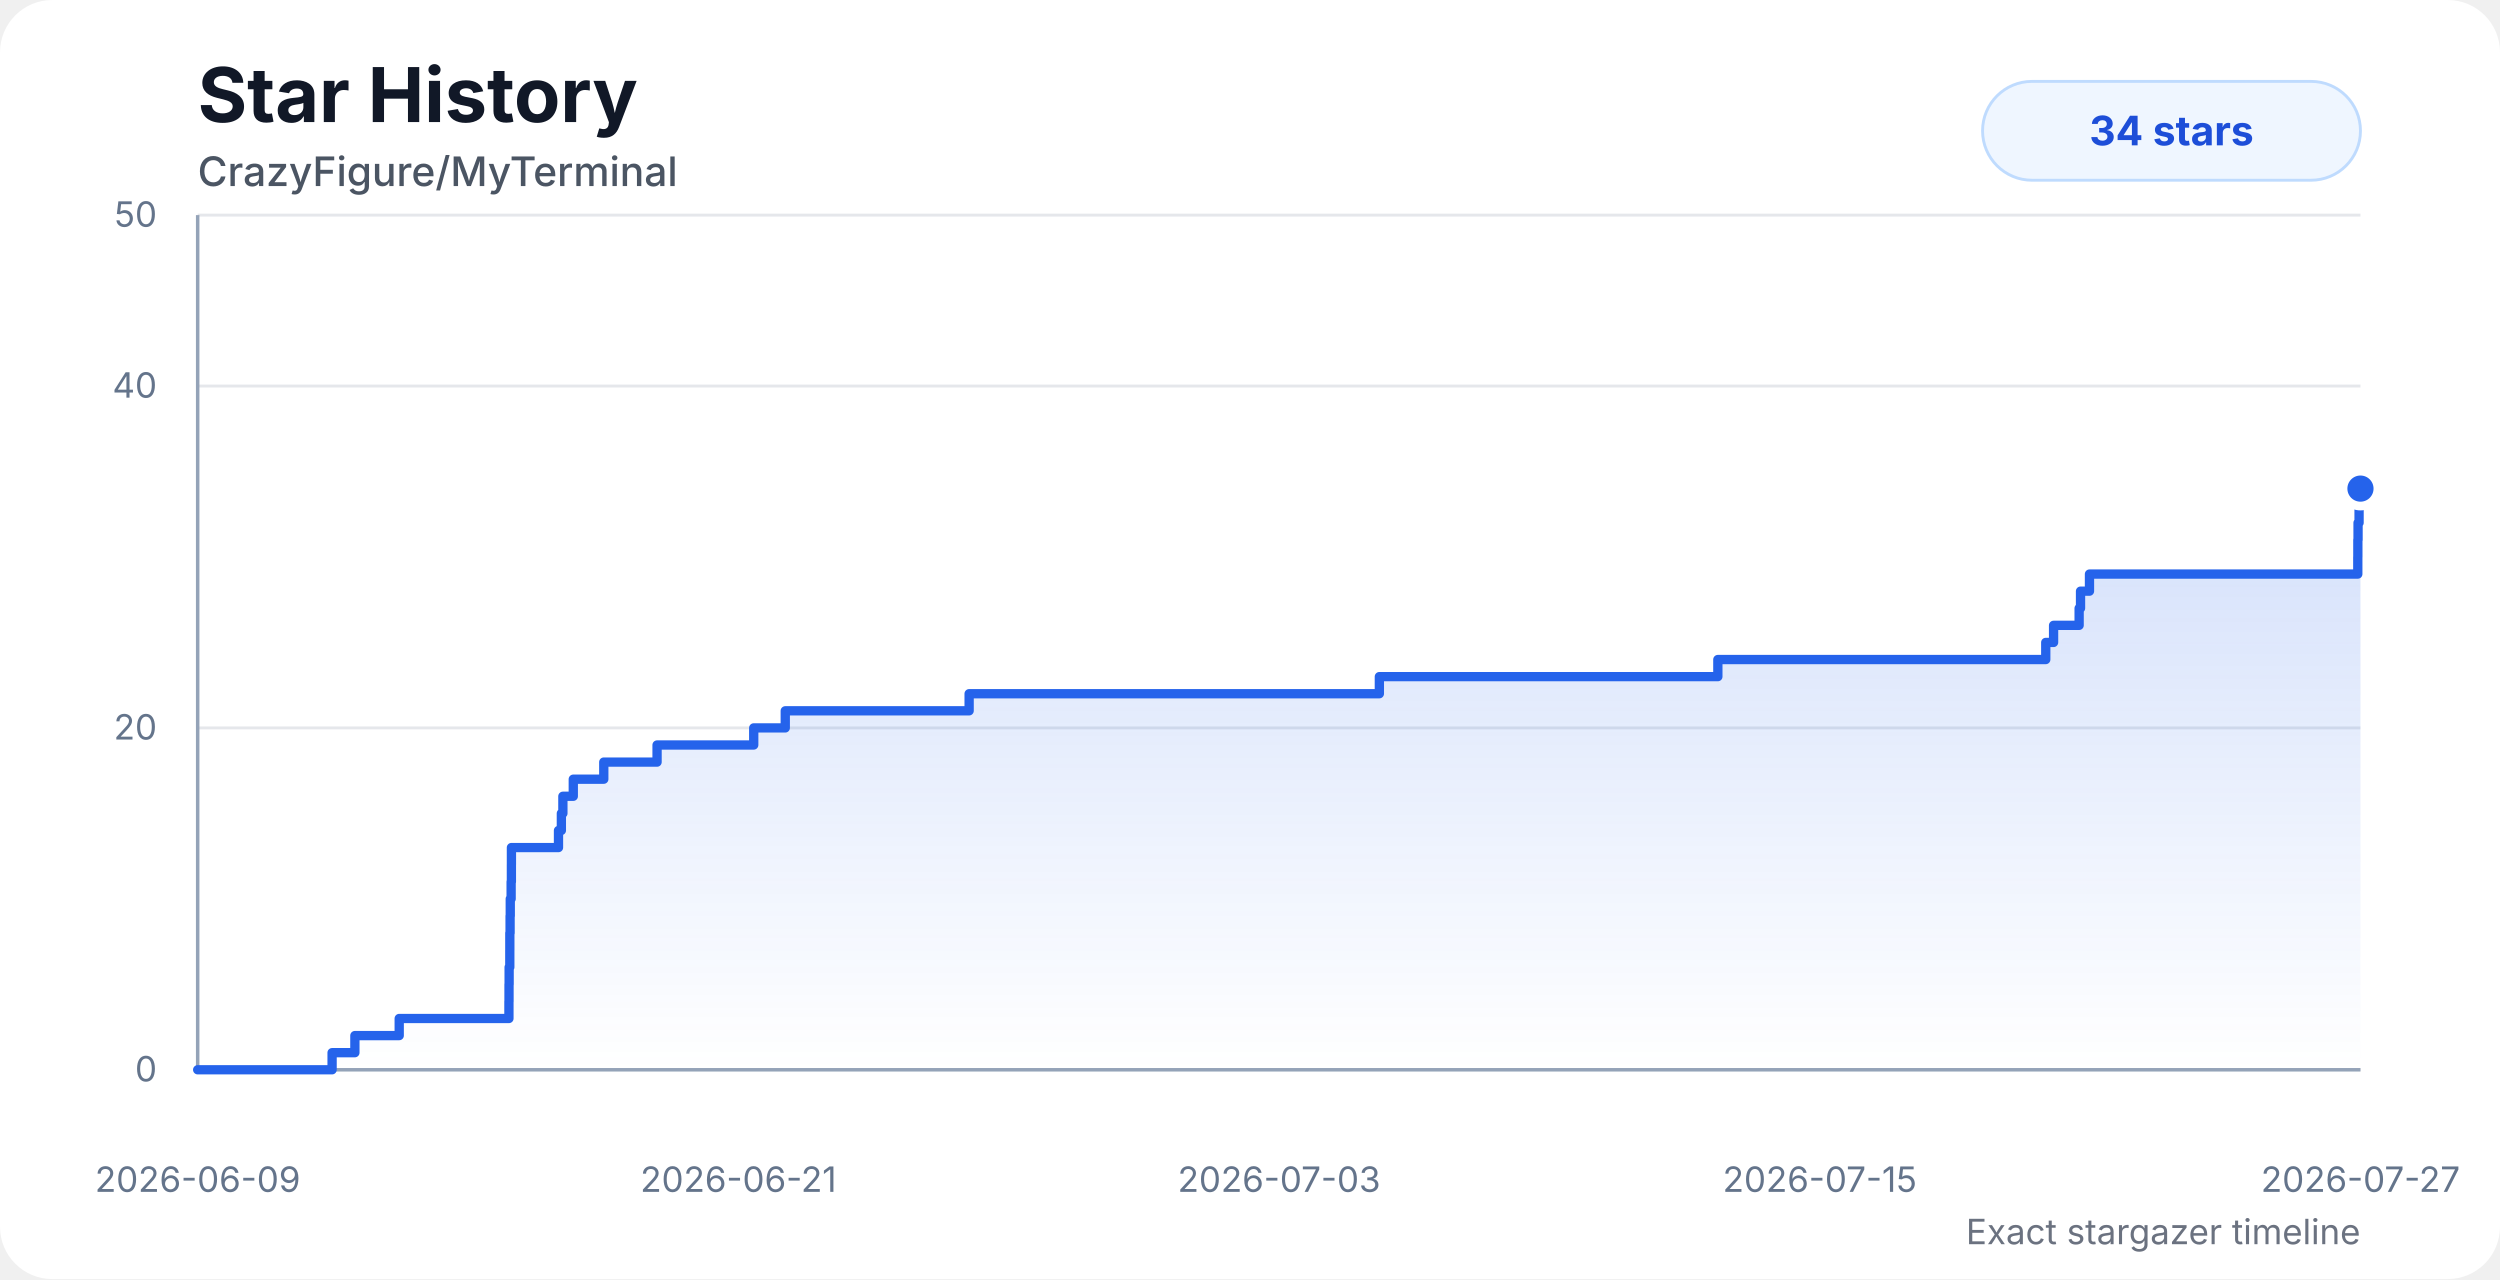
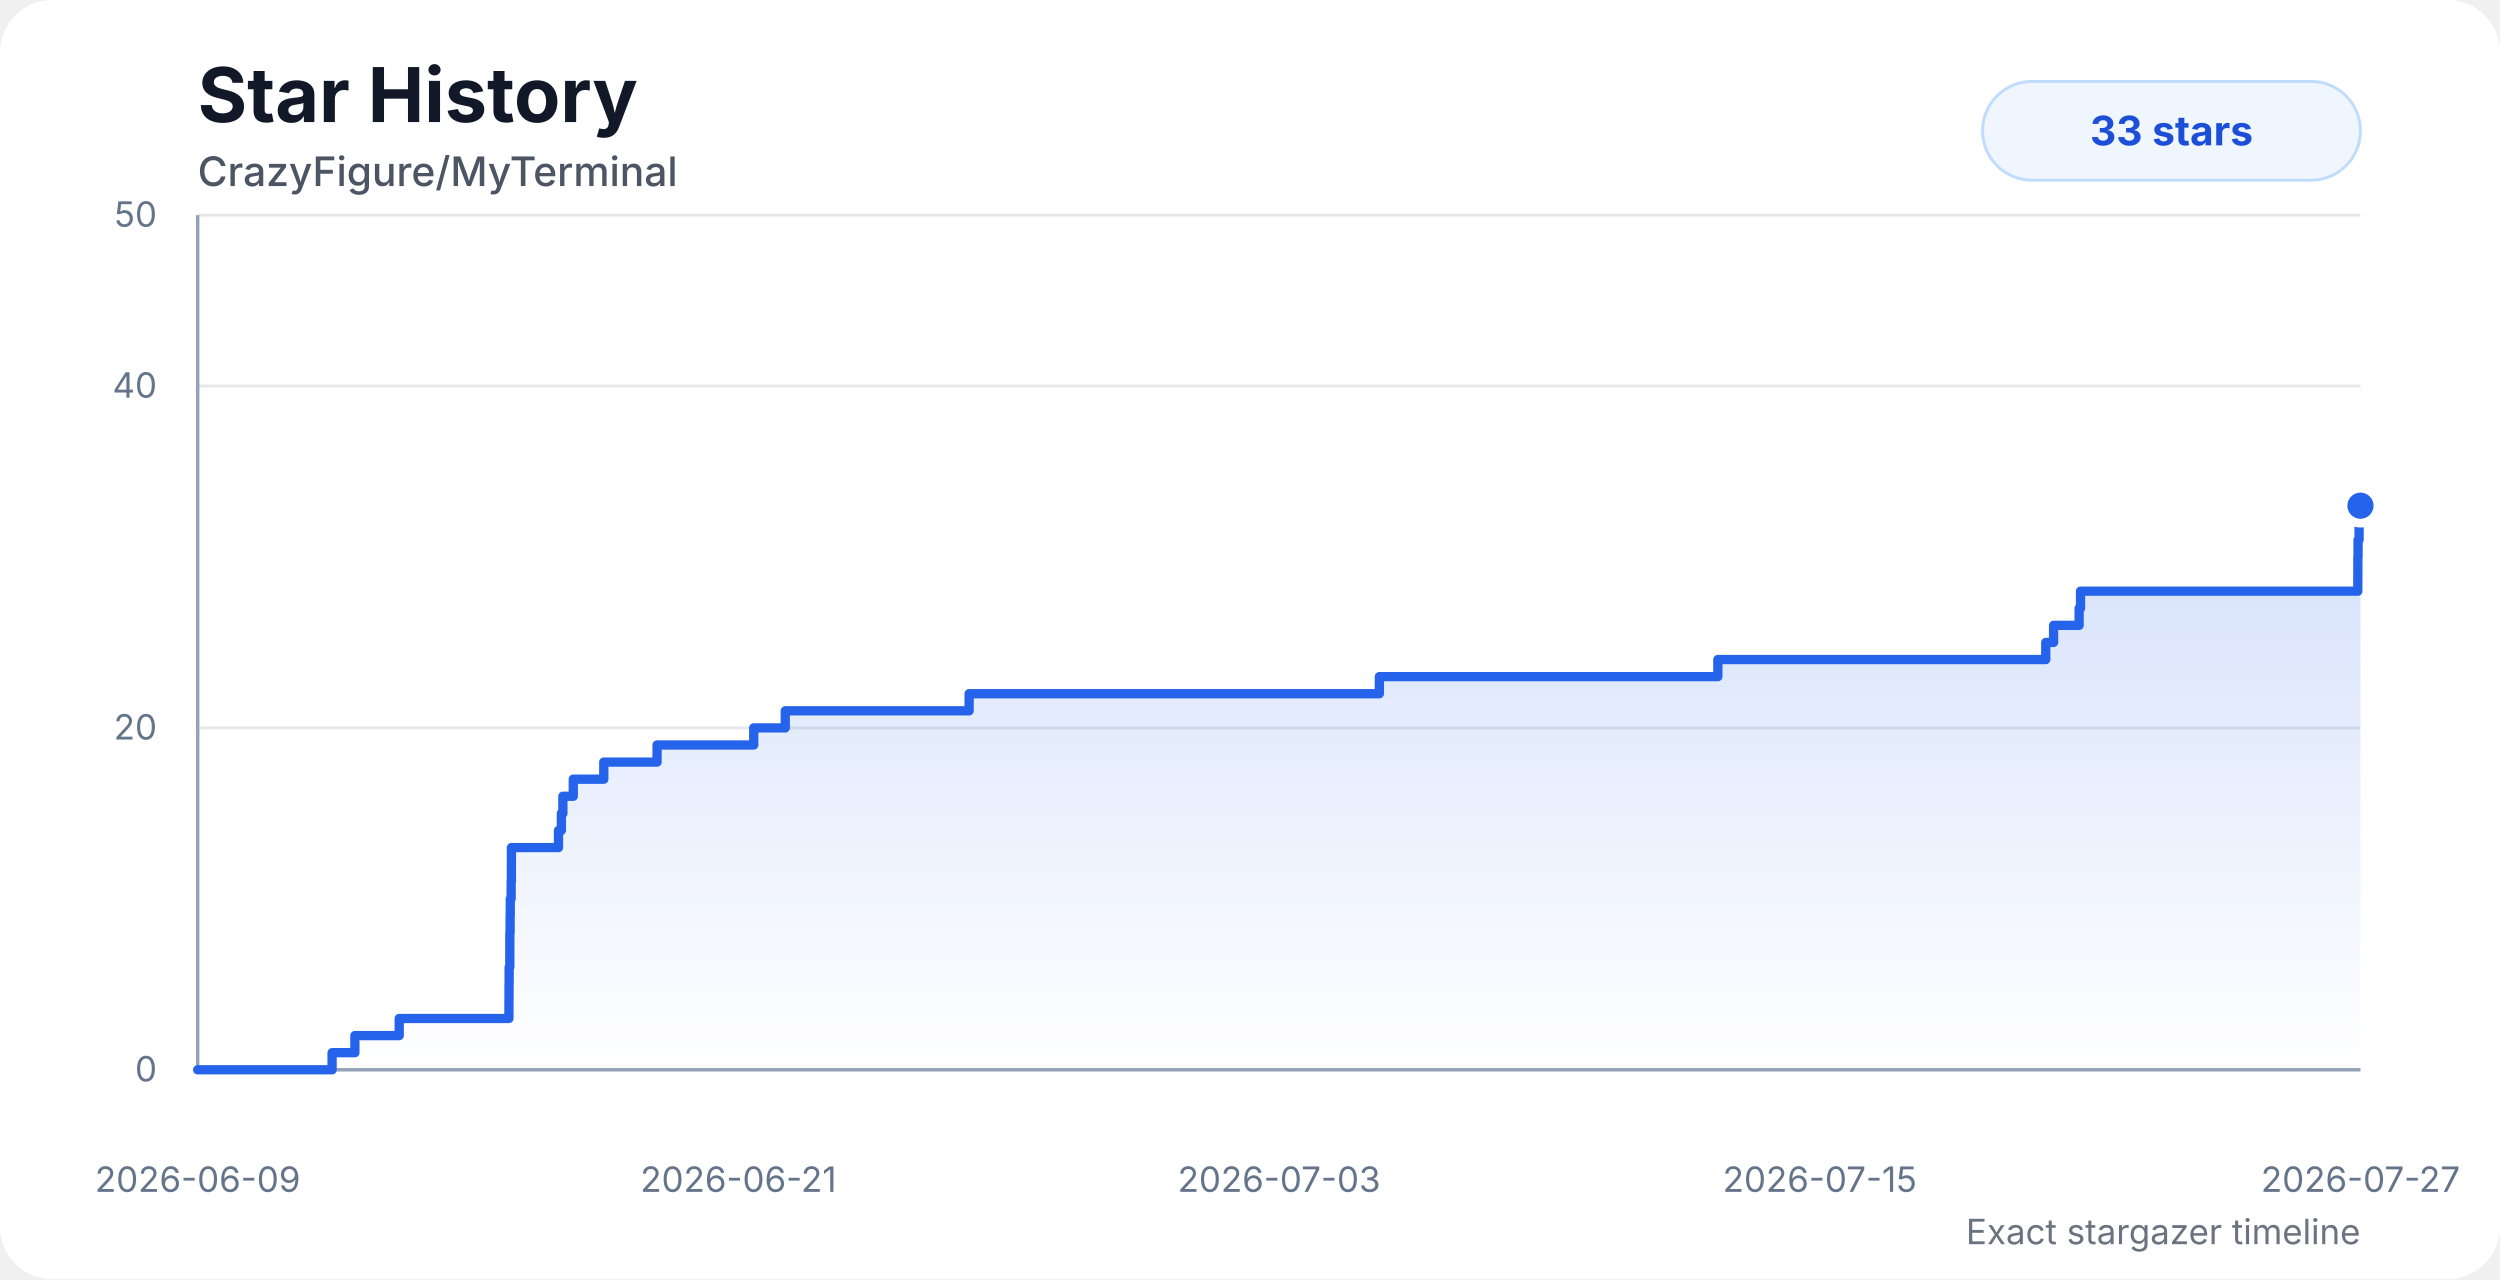
<svg xmlns="http://www.w3.org/2000/svg" width="860" height="440" viewBox="0 0 860 440" role="img" aria-labelledby="title desc">
  <style>
    .chart-bg { fill: #ffffff; }
    .title { fill: #111827; font: 700 26px system-ui, -apple-system, BlinkMacSystemFont, "Segoe UI", sans-serif; }
    .subtitle { fill: #4b5563; font: 500 14px system-ui, -apple-system, BlinkMacSystemFont, "Segoe UI", sans-serif; }
    .axis-label { fill: #64748b; font: 12px system-ui, -apple-system, BlinkMacSystemFont, "Segoe UI", sans-serif; }
    .grid { stroke: #e5e7eb; stroke-width: 1; }
    .axis { stroke: #94a3b8; stroke-width: 1.2; }
    .area { fill: url(#starGradient); opacity: 0.28; }
    .line { fill: none; stroke: #2563eb; stroke-width: 3.2; stroke-linecap: round; stroke-linejoin: round; }
    .dot { fill: #2563eb; stroke: #ffffff; stroke-width: 3; }
    .badge { fill: #eff6ff; stroke: #bfdbfe; }
    .badge-text { fill: #1d4ed8; font: 700 14px system-ui, -apple-system, BlinkMacSystemFont, "Segoe UI", sans-serif; }
    .status { fill: #6b7280; font: 12px system-ui, -apple-system, BlinkMacSystemFont, "Segoe UI", sans-serif; }
    @media (prefers-color-scheme: dark) {
      .chart-bg { fill: #0d1117; }
      .title { fill: #f8fafc; }
      .subtitle { fill: #cbd5e1; }
      .axis-label { fill: #94a3b8; }
      .grid { stroke: #1f2937; }
      .axis { stroke: #475569; }
      .dot { stroke: #0d1117; }
      .badge { fill: #172554; stroke: #1d4ed8; }
      .badge-text { fill: #bfdbfe; }
      .status { fill: #94a3b8; }
    }
  </style>
  <defs>
    <linearGradient id="starGradient" x1="0" x2="0" y1="0" y2="1">
      <stop offset="0%" stop-color="#2563eb" stop-opacity="0.72" />
      <stop offset="100%" stop-color="#2563eb" stop-opacity="0" />
    </linearGradient>
  </defs>
  <rect class="chart-bg" width="860" height="440" rx="18" />
  <text class="title" x="68" y="42">Star History</text>
  <text class="subtitle" x="68" y="64">CrazyFigure/MyTerminal</text>
  <g>
    <line class="grid" x1="68" y1="368" x2="812" y2="368" />
    <line class="grid" x1="68" y1="250.4" x2="812" y2="250.4" />
    <line class="grid" x1="68" y1="132.8" x2="812" y2="132.8" />
    <line class="grid" x1="68" y1="74" x2="812" y2="74" />
    <line class="axis" x1="68" y1="74" x2="68" y2="368" />
    <line class="axis" x1="68" y1="368" x2="812" y2="368" />
    <text class="axis-label" x="54" y="372" text-anchor="end">0</text>
    <text class="axis-label" x="54" y="254.4" text-anchor="end">20</text>
    <text class="axis-label" x="54" y="136.8" text-anchor="end">40</text>
    <text class="axis-label" x="54" y="78" text-anchor="end">50</text>
    <text class="axis-label" x="68" y="410" text-anchor="middle">2026-06-09</text>
    <text class="axis-label" x="254" y="410" text-anchor="middle">2026-06-21</text>
    <text class="axis-label" x="440" y="410" text-anchor="middle">2026-07-03</text>
    <text class="axis-label" x="626" y="410" text-anchor="middle">2026-07-15</text>
    <text class="axis-label" x="812" y="410" text-anchor="middle">2026-07-27</text>
  </g>
-   <path class="area" d="M 68 368 H 114.24 V 362.12 H 122.08 V 356.24 H 137.33 V 350.36 H 175.07 V 344.48 H 175.1 V 338.6 H 175.14 V 332.72 H 175.37 V 326.84 H 175.38 V 320.96 H 175.47 V 315.08 H 175.53 V 309.2 H 175.83 V 303.32 H 175.92 V 297.44 H 175.93 V 291.56 H 192.12 V 285.68 H 193.11 V 279.8 H 193.63 V 273.92 H 197.21 V 268.04 H 207.7 V 262.16 H 226.03 V 256.28 H 259.28 V 250.4 H 270.13 V 244.52 H 333.38 V 238.64 H 474.5 V 232.76 H 590.94 V 226.88 H 703.74 V 221 H 706.43 V 215.12 H 715.22 V 209.24 H 715.7 V 203.36 H 718.78 V 197.48 H 811.08 V 191.6 H 811.1 V 185.72 H 811.17 V 179.84 H 811.52 V 173.96 H 812 V 168.08 L 812 368 L 68 368 Z" />
-   <path class="line" d="M 68 368 H 114.24 V 362.12 H 122.08 V 356.24 H 137.33 V 350.36 H 175.07 V 344.48 H 175.1 V 338.6 H 175.14 V 332.72 H 175.37 V 326.84 H 175.38 V 320.96 H 175.47 V 315.08 H 175.53 V 309.2 H 175.83 V 303.32 H 175.92 V 297.44 H 175.93 V 291.56 H 192.12 V 285.68 H 193.11 V 279.8 H 193.63 V 273.92 H 197.21 V 268.04 H 207.7 V 262.16 H 226.03 V 256.28 H 259.28 V 250.4 H 270.13 V 244.52 H 333.38 V 238.64 H 474.5 V 232.76 H 590.94 V 226.88 H 703.74 V 221 H 706.43 V 215.12 H 715.22 V 209.24 H 715.7 V 203.36 H 718.78 V 197.48 H 811.08 V 191.6 H 811.1 V 185.72 H 811.17 V 179.84 H 811.52 V 173.96 H 812 V 168.08" />
-   <circle class="dot" cx="812" cy="168.08" r="6" />
+   <path class="area" d="M 68 368 H 114.24 V 362.12 H 122.08 V 356.24 H 137.33 V 350.36 H 175.07 V 344.48 H 175.1 V 338.6 H 175.14 V 332.72 H 175.37 V 326.84 H 175.38 V 320.96 H 175.47 V 315.08 H 175.53 V 309.2 H 175.83 V 303.32 H 175.92 V 297.44 H 175.93 V 291.56 H 192.12 V 285.68 H 193.11 V 279.8 H 193.63 V 273.92 H 197.21 V 268.04 H 207.7 V 262.16 H 226.03 V 256.28 H 259.28 V 250.4 H 270.13 V 244.52 H 333.38 V 238.64 H 474.5 V 232.76 H 590.94 V 226.88 H 703.74 V 221 H 706.43 V 215.12 H 715.22 V 209.24 H 715.7 V 203.36 H 811.08 V 197.48 H 811.1 V 191.6 H 811.17 V 185.72 H 811.52 V 179.84 H 812 V 173.96 L 812 368 L 68 368 Z" />
+   <path class="line" d="M 68 368 H 114.24 V 362.12 H 122.08 V 356.24 H 137.33 V 350.36 H 175.07 V 344.48 H 175.1 V 338.6 H 175.14 V 332.72 H 175.37 V 326.84 H 175.38 V 320.96 H 175.47 V 315.08 H 175.53 V 309.2 H 175.83 V 303.32 H 175.92 V 297.44 H 175.93 V 291.56 H 192.12 V 285.68 H 193.11 V 279.8 H 193.63 V 273.92 H 197.21 V 268.04 H 207.7 V 262.16 H 226.03 V 256.28 H 259.28 V 250.4 H 270.13 V 244.52 H 333.38 V 238.64 H 474.5 V 232.76 H 590.94 V 226.88 H 703.74 V 221 H 706.43 V 215.12 H 715.22 V 209.24 H 715.7 V 203.36 H 811.08 V 197.48 H 811.1 V 191.6 H 811.17 V 185.72 H 811.52 V 179.84 H 812 V 173.96" />
+   <circle class="dot" cx="812" cy="173.96" r="6" />
  <rect class="badge" x="682" y="28" width="130" height="34" rx="17" />
-   <text class="badge-text" x="747" y="50" text-anchor="middle">34 stars</text>
+   <text class="badge-text" x="747" y="50" text-anchor="middle">33 stars</text>
  <text class="status" x="812" y="428" text-anchor="end">Exact stargazer timeline</text>
</svg>
